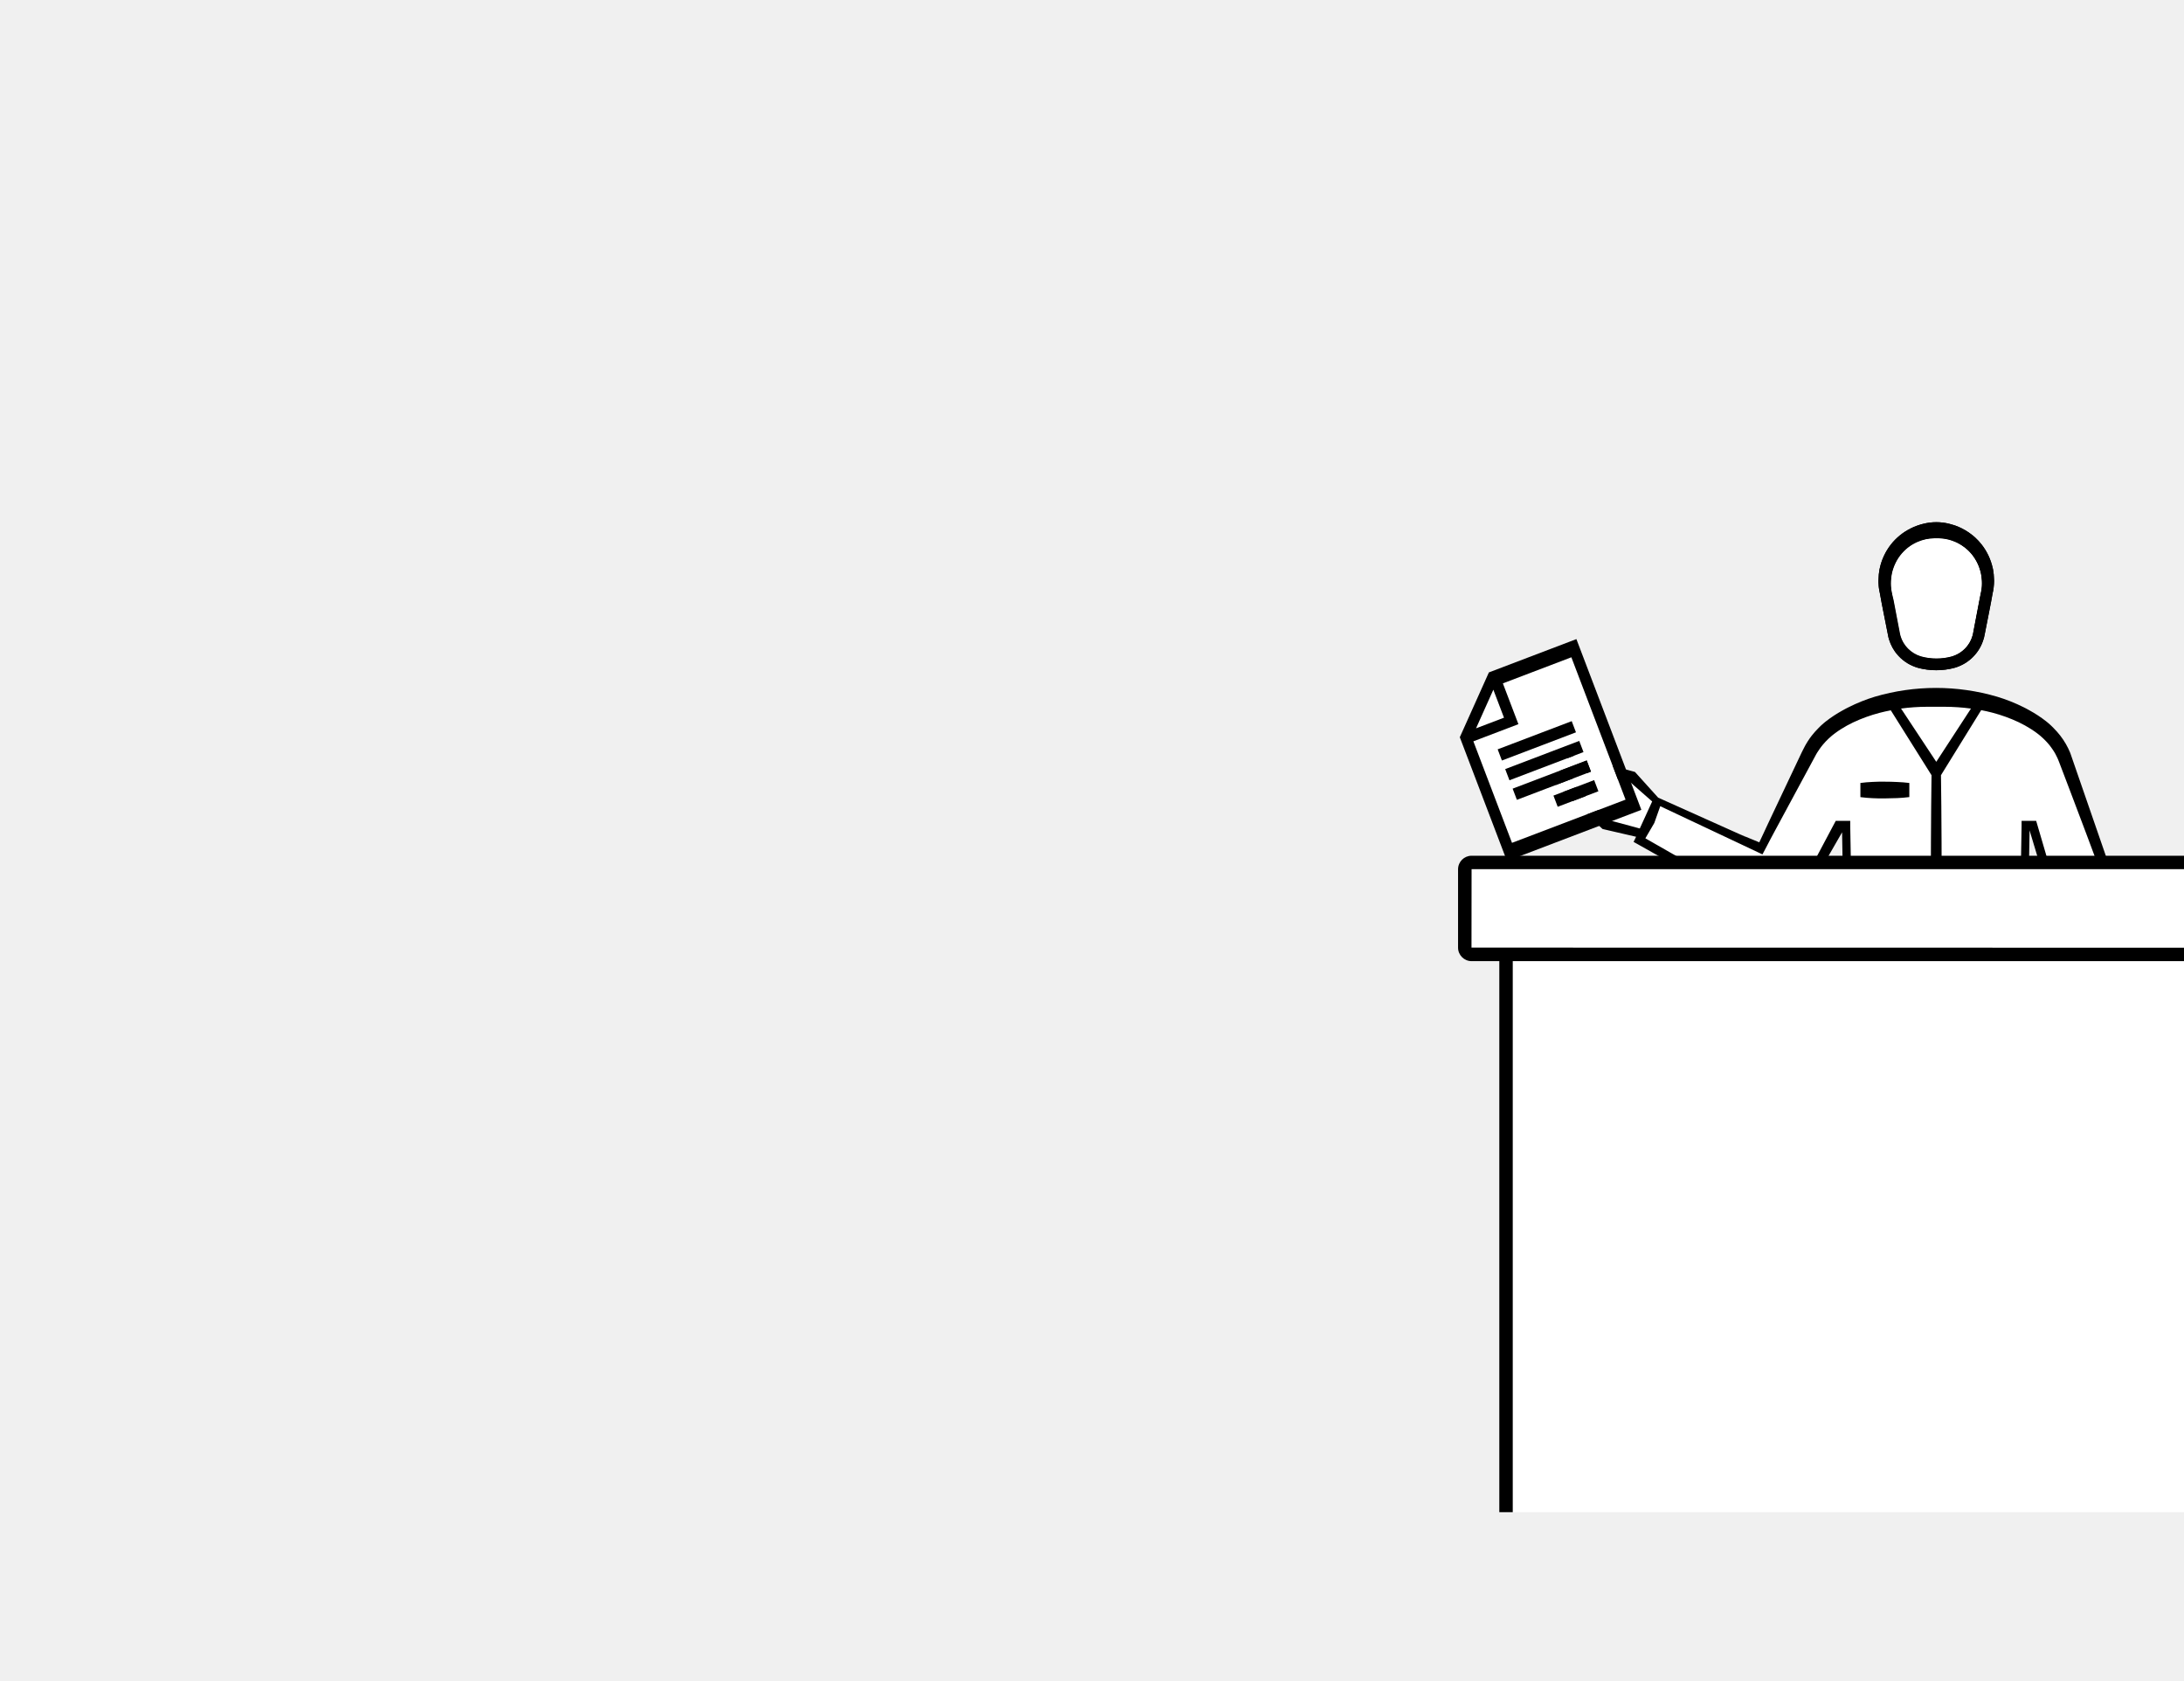
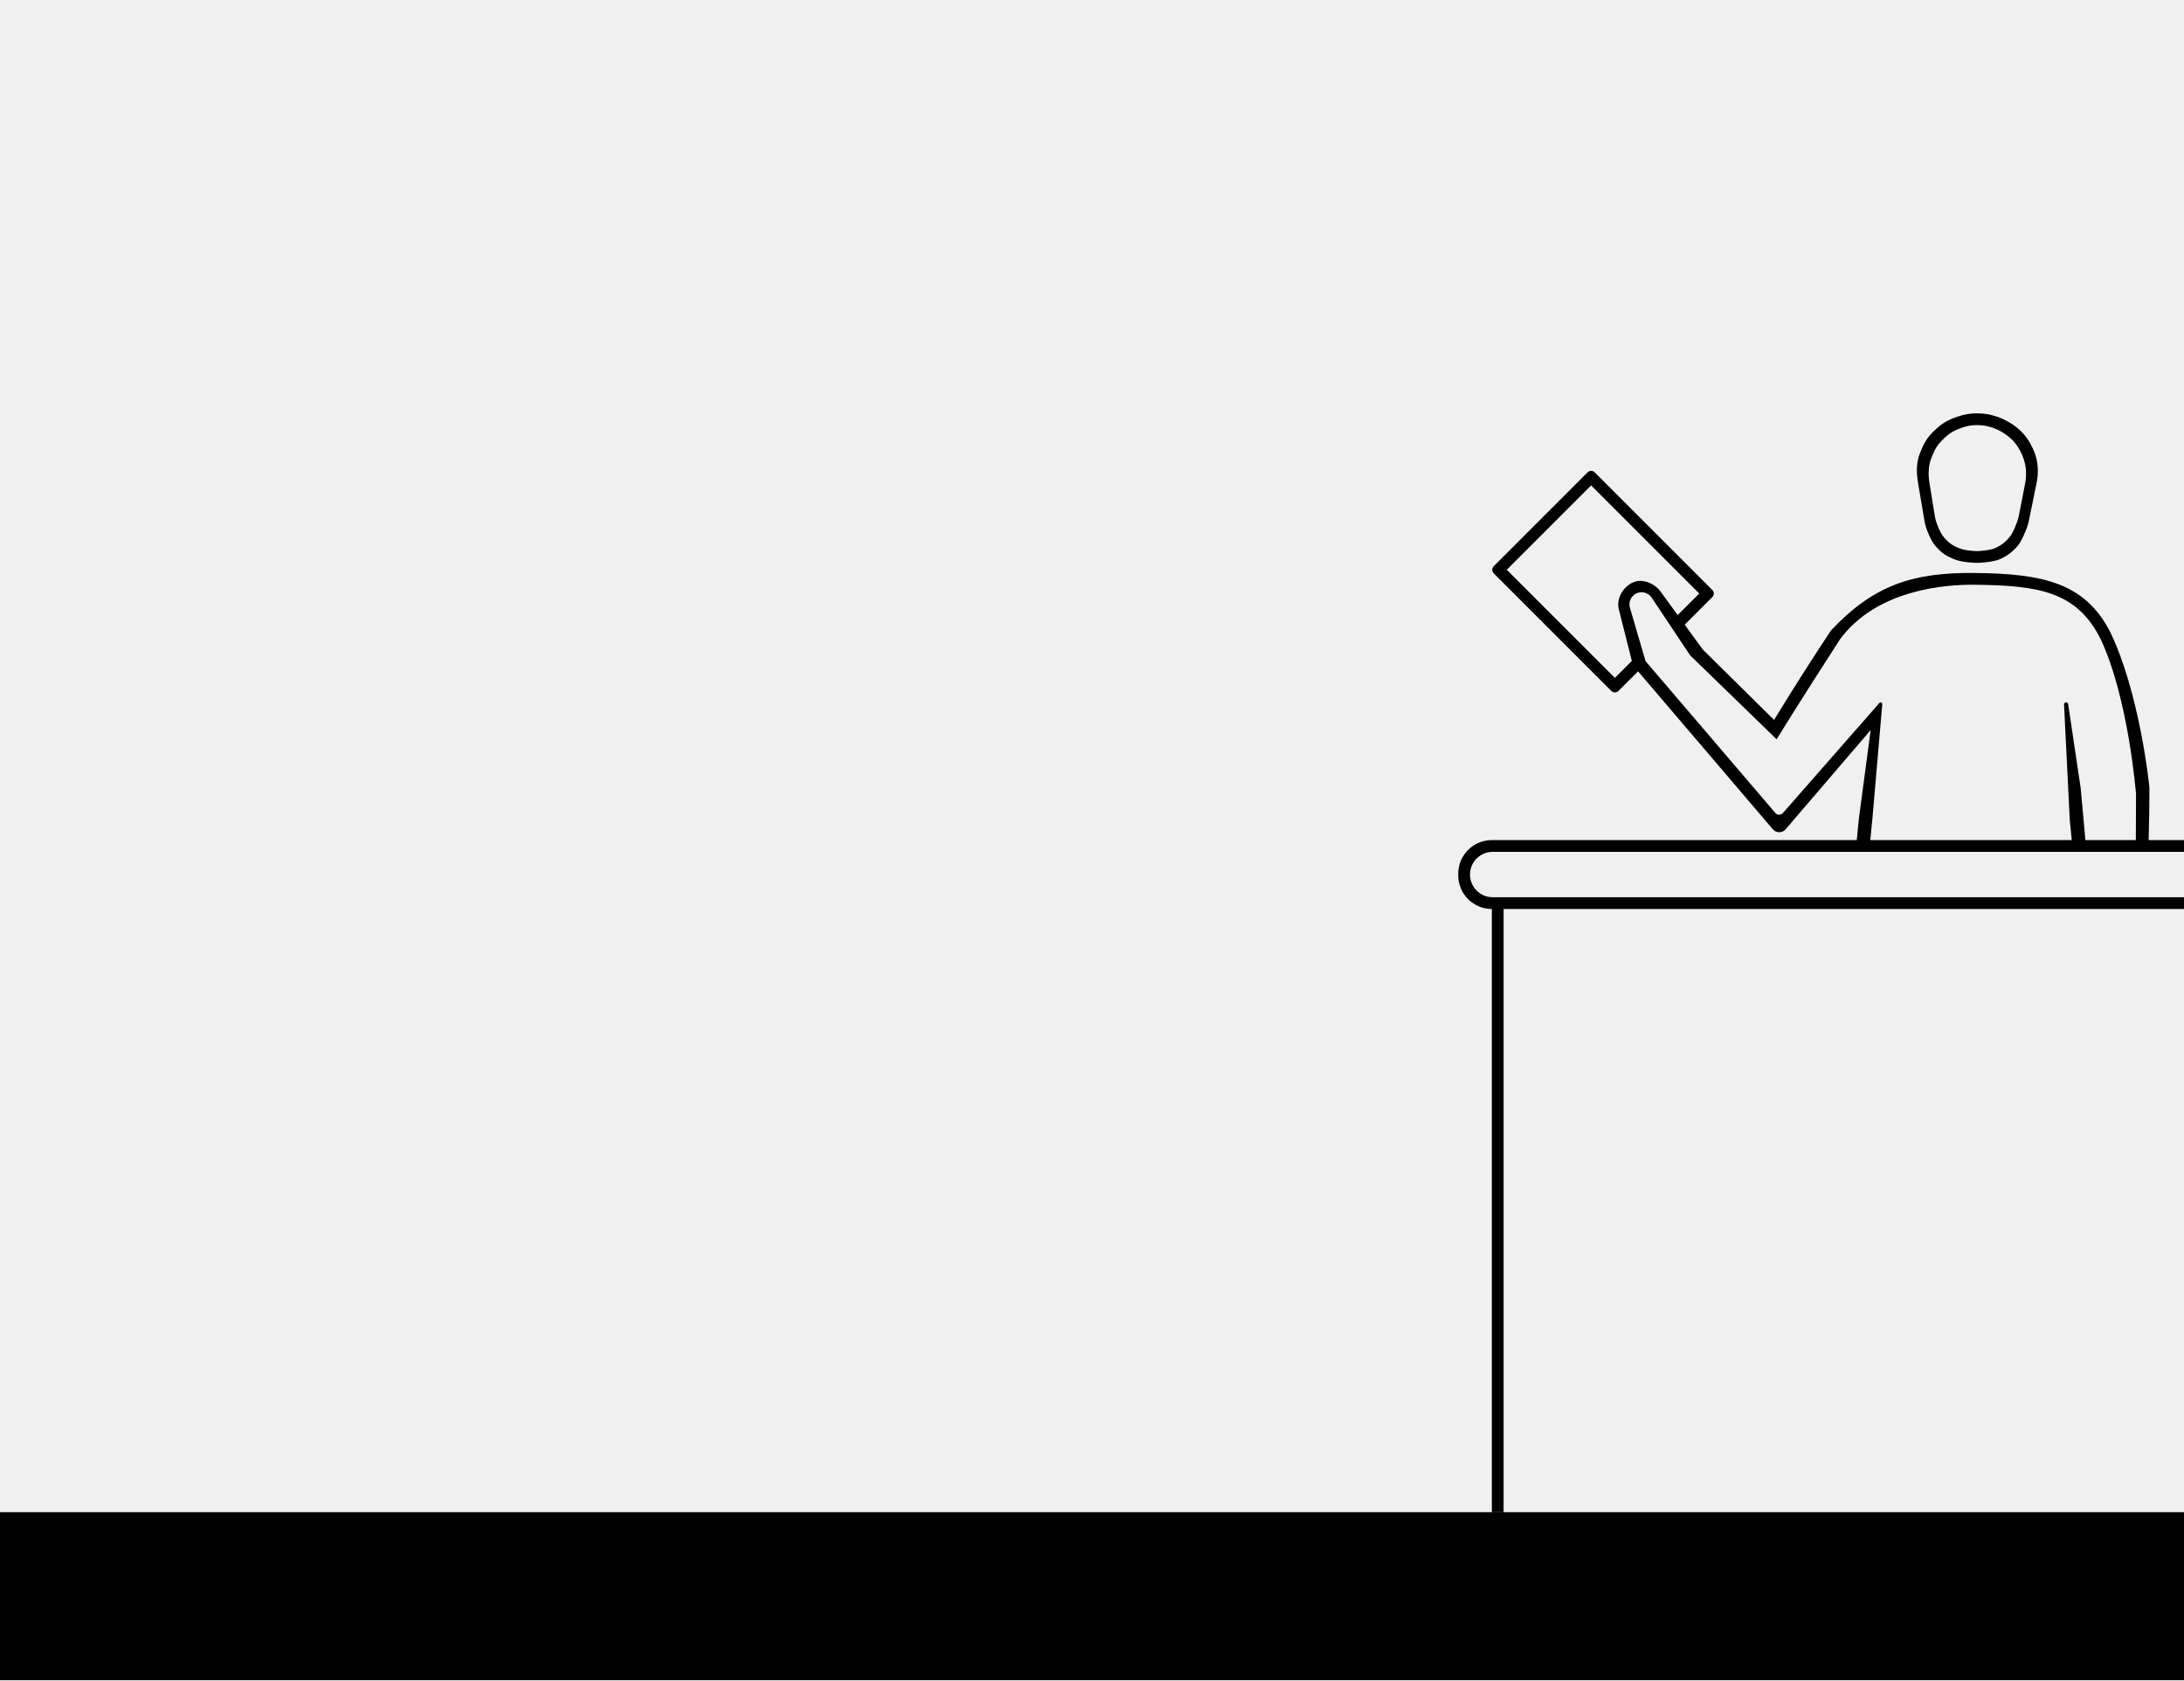
- <svg xmlns="http://www.w3.org/2000/svg" id="Capa_1" data-name="Capa 1" viewBox="0 0 1300 1000">
-   <defs>
-     <style>.cls-1{fill:#fff;}.cls-2{fill:none;}</style>
-   </defs>
-   <polygon class="cls-1" points="1052.73 501.55 1052.13 502.69 1053.94 499.16 1053.95 499.15 1055.52 496.25 1055.52 496.26 1052.73 501.55" />
-   <polygon class="cls-1" points="1079.63 451.55 1071.08 467.39 1079.64 451.5 1080.7 449.56 1079.63 451.55" />
-   <polygon class="cls-1" points="1080.97 449.03 1081.2 448.65 1080.97 449.06 1080.71 449.53 1080.97 449.03" />
-   <polygon class="cls-1" points="1102.99 559.31 1100.75 578.67 1098.94 595.39 1100.75 578.59 1102.99 559.24 1103.02 559.03 1102.99 559.31" />
-   <path class="cls-1" d="M1118.3,475.16c-1.22-.05-2.43-.06-3.64-.13-2.43-.12-4.86-.29-7.28-.63V466c2.42-.34,4.85-.51,7.28-.63,1.21-.07,2.42-.09,3.64-.13l3.64,0c2.42,0,4.85.06,7.28.18s4.85.29,7.28.62v8.39c-2.43.32-4.85.5-7.28.61s-4.86.17-7.28.18Z" />
-   <path class="cls-1" d="M1081.21,448.62c.15-.26.31-.54.48-.8-.16.29-.33.57-.49.83Z" />
-   <path class="cls-1" d="M1257.45,540.54a18,18,0,0,1-.1,2.65l-.46,3L1255,558.44l-3.76,24.44-1.26,8.17-2.51,16.28-1.49,9.15-2,12.45-.23,1.39h-6.36l1,2.44.07.14.55,1.32,3.48,8.28,5.41,12.89,0,.1,6.17,14.67-3.17,1.9-2.06-2-4.29-4.06-16.78-16,0,0-1.79-12.45-.82-5.73.1-1.91,4.4-81.54h0l0-.54-.15-.48-10.3-33.57,0-.14-7.34-25.12v-.05h-8.62l-.06,3.14L1203,508.4l-.39,16.76c-.12,5.59-.31,11.19-.47,16.77l-.5,16.77v.22l0,.32,2.24,19.35L1206,598l2.16,19.36,1.59,13.1.74,6.1.09,1.77.91,17.23q.49,9.62,1.07,19.24c.72,12.84,1.67,25.66,2,38.52l2.91,77.11.75,19.27c.15,3.22.16,6.43.24,9.65l.2,9.65.63,31.44h-41.92l-1.14-13.32-1-11.36-.4-4.72-.23-2.89-1.07-13.49c0-.44-.07-.88-.1-1.32s-.07-1-.12-1.47-.07-.76-.12-1.13a.66.66,0,0,0,0-.14l-.32-2.67-.15-1.24-1-8.08-1.9-16.18L1166.18,750l0-.13q-1.19-10.92-2.37-21.83l-.48-4.56q-.64-6-1.26-12c-.37-3.59-.74-7.19-1.1-10.78-.26-2.6-.51-5.21-.77-7.82s-.5-5.21-.74-7.82l-.26-2.71v-.1h-13.72l-.28,2.81c-2,21.64-4.36,43.22-6.71,64.81l-3.68,32.36-1.9,16.18-1,8.08-.48,4c-.16,1.34-.23,2.7-.35,4.06l-1.29,16.23-1.37,16.23-1.14,13.32h-41.93L1086,829l.13-6.85.06-2.66c0-.28,0-.56,0-.84,0-2.18.08-4.36.14-6.54,0-.75,0-1.51.08-2.27l.75-19.28,2.92-77.12q.12-4.83.35-9.64c.12-2.65.26-5.31.41-8l.18-3.21.54-8.91c.18-3,.36-5.95.52-8.92.17-2.75.33-5.51.49-8.26q.3-5.44.58-10.88v-.1l.9-17.2.09-1.8,2.33-19.11-1.58,13,54.85-3.34-.22-19.15-.14-21.37-.12-42.74.12-42.74.14-21.37.21-18.43-24.24-38.62c-2.26.43-4.51.93-6.73,1.51a91.26,91.26,0,0,0-15.72,5.7,70.09,70.09,0,0,0-7.23,4c-1.15.74-2.28,1.49-3.34,2.3-.42.31-.83.61-1.21.92v0l-.2.14c-.24.2-.47.38-.67.56l-.42.36-.5.45c-.33.29-.71.62-1,.89a40.36,40.36,0,0,0-3.36,3.55,34,34,0,0,0-2.13,2.81l-.07.11c-.43.6-.85,1.21-1.23,1.84a0,0,0,0,1,0,0c.38-.64.8-1.25,1.23-1.85a.34.34,0,0,1,.07-.11,33.6,33.6,0,0,1,2.14-2.81,38.78,38.78,0,0,1,3.36-3.55c.27-.26.66-.59,1-.88l.5-.46.42-.36.66-.55.2-.14,0,0c.38-.31.79-.62,1.21-.93,1.06-.8,2.18-1.56,3.33-2.29a70.28,70.28,0,0,1,7.23-4,90.43,90.43,0,0,1,15.72-5.7,113.28,113.28,0,0,1,28.18-3.53c.5,0,1,0,1.49,0h7.71q.75,0,1.5,0a113.34,113.34,0,0,1,28.18,3.53,90.33,90.33,0,0,1,15.71,5.7,67.27,67.27,0,0,1,7.23,4c.87.55,1.74,1.13,2.57,1.73l.77.56.62.47.62.49h0l.08.05.12.09.64.52.43.36.49.46,0,0,.51.45.26.23.19.17c.31.29.62.59.91.89q1.31,1.29,2.49,2.7c.26.31.52.63.77.95s.49.64.73,1a34.56,34.56,0,0,1,2,3c.16.27.31.54.46.81.43.8.83,1.61,1.2,2.44.18.36.33.74.48,1.11l.23.58.24.64,1,2.62,2,5.24,4,10.5,7.94,21c.78,2.05,1.56,4.11,2.32,6.17,4.51,12,8.93,24,13.42,36l.1.34A16.48,16.48,0,0,1,1257.45,540.54Z" />
-   <path d="M1186.88,344.42c0-.85-.06-1.73-.15-2.6l-.4-2.85c0-.23-.09-.46-.15-.68l-.07-.28a35.07,35.07,0,0,0-6.55-13.89,32.39,32.39,0,0,0-3.86-4.19h0c-.47-.43-1-.85-1.46-1.26h0c-.75-.61-1.53-1.19-2.34-1.75h0a37.1,37.1,0,0,0-4.28-2.5,36.15,36.15,0,0,0-3.55-1.53h0l-.93-.32q-1.39-.46-2.82-.81a31.45,31.45,0,0,0-15.5,0c-1,.23-1.91.5-2.83.81l-.93.32a34,34,0,0,0-3.56,1.52,34.62,34.62,0,0,0-12,9.71,35,35,0,0,0-6.55,13.9v.06l-.05.21a6.27,6.27,0,0,0-.16.68l-.4,2.85c-.09.88-.12,1.76-.15,2.61,0,.4,0,.81-.05,1.21s0,.67,0,1c0,.6.06,1.21.11,1.82a.88.88,0,0,1,0,.17l.09.88c0,.17.05.34.07.51,0,.33.1.65.15,1,0,.15,0,.3.07.45l.32,1.5.06.32c.61,3.52,1.32,7.11,2,10.58l.76,3.82,2.3,11.64v0l.22.79c.07.24.14.49.22.73a25.34,25.34,0,0,0,1.84,4.34l.4.71c.4.68.82,1.33,1.27,2,.31.43.63.86,1,1.27s.67.79,1,1.16c0,0,0,0,0,0a25.27,25.27,0,0,0,5.48,4.45,26,26,0,0,0,5.72,2.54c1.09.32,2.07.54,3,.72s1.91.36,2.9.49a43,43,0,0,0,10.79,0c1-.13,2-.3,2.91-.49s1.88-.4,3-.72a26.15,26.15,0,0,0,5.71-2.54,25.34,25.34,0,0,0,8.76-8.88,25.78,25.78,0,0,0,2.46-5.79l.21-.74.46-2.2,2.61-13.27c.69-3.49,1.4-7.09,2-10.64l.37-1.79c.11-.6.2-1.22.28-1.91a34.05,34.05,0,0,0,.25-3.85C1186.91,345.22,1186.9,344.83,1186.88,344.42Zm-54.07,37.94c-.21-.36-.4-.72-.58-1.1a20.54,20.54,0,0,1-.83-2c-.13-.35-.24-.71-.34-1.07l-.16-.57v0l-3-15.64-.92-4.81c-.15-.91-.35-1.82-.54-2.7,0-.22-.1-.43-.14-.65-.1-.43-.19-.87-.27-1.31,0-.23-.09-.45-.13-.68l-.2-1.26,0-.3a.13.13,0,0,0,0-.06c-.05-.46-.11-.93-.14-1.41v0a28.44,28.44,0,0,1,0-3c0-.37.08-.77.11-1.18.05-.64.1-1.23.19-1.83l.43-2.25h0c0-.13.07-.27.11-.42l.09-.26c.13-.48.27-.95.43-1.42a24.93,24.93,0,0,1,1.42-3.44,26.86,26.86,0,0,1,3.69-5.58,25.79,25.79,0,0,1,9.37-6.87,25.5,25.5,0,0,1,9.88-2.14l.55,0h2.39a25.65,25.65,0,0,1,7.31,1.26c.78.26,1.54.55,2.3.88.46.2.92.42,1.37.64h0a28.22,28.22,0,0,1,2.57,1.49,25.33,25.33,0,0,1,3.46,2.68,23.47,23.47,0,0,1,1.95,2.05,27.16,27.16,0,0,1,4,6.26,7.22,7.22,0,0,1,.31.69c.2.45.38.9.54,1.37h0c.25.69.47,1.4.66,2.11l.09.27c0,.15.08.29.11.43l.43,2.26c.09.58.14,1.18.19,1.81,0,.41.07.81.11,1.23a27.64,27.64,0,0,1,0,3c0,.51-.09,1-.16,1.52l-.24,1.56c-.15.88-.35,1.77-.54,2.62s-.39,1.8-.54,2.72l-3.91,20.5-.14.51a19.12,19.12,0,0,1-1.75,4.19,18.29,18.29,0,0,1-6.33,6.4,18.49,18.49,0,0,1-4.17,1.85c-.78.23-1.68.43-2.3.55s-1.55.29-2.43.41a36.22,36.22,0,0,1-9,0c-.87-.12-1.66-.26-2.43-.41-.61-.12-1.52-.32-2.29-.55a18.31,18.31,0,0,1-7.75-4.67A17.21,17.21,0,0,1,1132.81,382.36Z" />
-   <path class="cls-1" d="M1125.51,348.74c0,.5.09,1,.16,1.51l.25,1.57c.14.88.34,1.77.53,2.62s.4,1.8.55,2.7l3.89,20.47.16.56a18.84,18.84,0,0,0,1.75,4.18,18.18,18.18,0,0,0,10.5,8.25c.77.23,1.67.43,2.29.55s1.56.29,2.43.41a36.14,36.14,0,0,0,9,0c.88-.12,1.68-.25,2.44-.41s1.52-.32,2.3-.55a18.65,18.65,0,0,0,4.17-1.84,17.74,17.74,0,0,0,8.07-10.59l.15-.52,3.91-20.5c.15-.91.35-1.82.54-2.71s.39-1.75.54-2.62l.24-1.57c.07-.5.12-1,.15-1.51a25.6,25.6,0,0,0,.06-3c0-.41-.08-.82-.11-1.23,0-.63-.1-1.23-.19-1.8l-.43-2.27c0-.14-.08-.28-.11-.42a2.31,2.31,0,0,1-.1-.28,26.77,26.77,0,0,0-5.53-10.43,26.1,26.1,0,0,0-19-9l-1.41,0h-1.53a26.1,26.1,0,0,0-19.24,9,27,27,0,0,0-5.54,10.44,2.76,2.76,0,0,1-.08.27l-.12.41-.42,2.25c-.1.6-.14,1.2-.2,1.83,0,.41-.06.82-.1,1.18A28.51,28.51,0,0,0,1125.51,348.74Z" />
-   <polygon class="cls-1" points="983.44 477 976.07 493.09 957 487.94 935.43 465.17 938.79 459.08 969.99 465.2 983.44 477" />
-   <path class="cls-1" d="M1103,559l0,.28-2.24,19.36-1.81,16.72-.29,2.65-2.16,19.37-1.58,13,54.85-3.34-.22-19.15-.14-21.37-.12-42.74.12-42.74.14-21.37.21-18.43-24.24-38.62c-2.26.43-4.51.93-6.73,1.51a91.26,91.26,0,0,0-15.72,5.7,70.09,70.09,0,0,0-7.23,4c-1.15.74-2.28,1.49-3.34,2.3-.42.31-.83.61-1.21.92v0l-.2.14c-.24.2-.47.38-.67.56l-.42.36-.5.45c-.33.29-.71.62-1,.89a40.36,40.36,0,0,0-3.36,3.55,34,34,0,0,0-2.13,2.81l-.07.11c-.43.6-.85,1.21-1.23,1.84-.16.29-.33.57-.49.83l-.23.41-.26.47v0l-1.07,2-8.55,15.84,0,0-14.83,27.5-.71,1.32h0l-2.79,5.29-.6,1.14-.28.54-2.78,5.28L1048,508l-10.09-4.79-.86-.41-48.85-23.06-3.54,10-5.32,9.12,33.89,19.38,18,10.31,9,5.16,4.51,2.57,2.25,1.29,1.06.6.07,0c.36.18.6.3,1,.46a16.67,16.67,0,0,0,5,1.28,17,17,0,0,0,3.7-.08,12.51,12.51,0,0,0,1.36-.25,0,0,0,0,1,0,0l.55-.13a16.48,16.48,0,0,0,7.55-4.43,16.82,16.82,0,0,0,2.12-2.7l0-.06,23.26-43.77h8.63l0,3.14.29,16.77.4,16.77c.07,2.78.14,5.55.22,8.33v.06q.13,4.17.25,8.32V542l.5,16.77V559Zm4.36-93c2.42-.34,4.85-.51,7.28-.63,1.21-.07,2.42-.09,3.64-.13l3.64,0c2.42,0,4.85.06,7.28.18s4.85.29,7.28.62v8.39c-2.43.32-4.85.5-7.28.61s-4.86.17-7.28.18l-3.64,0c-1.22-.05-2.43-.06-3.64-.13-2.43-.12-4.86-.29-7.28-.63Z" />
-   <path d="M1136.5,466v8.39c-2.43.32-4.85.5-7.28.61s-4.86.17-7.28.18l-3.64,0c-1.22-.05-2.43-.06-3.64-.13-2.43-.12-4.86-.29-7.28-.63V466c2.42-.34,4.85-.51,7.28-.63,1.21-.07,2.42-.09,3.64-.13l3.64,0c2.42,0,4.85.06,7.28.18S1134.07,465.68,1136.5,466Z" />
-   <path d="M1263.27,670.64h0L1250,646.47l-3.73-6.77-3-5.48,0-.07,2,0,1,0h.74l.31-1.74,2.79-15.39,1.64-9,4.27-24.41,4.29-24.41,2.14-12.21c.16-1,.35-2,.52-3.07a21,21,0,0,0,.2-3.54,21.77,21.77,0,0,0-1.36-6.94l.1.31-29.62-85.63a43.62,43.62,0,0,0-6-10.38,49.78,49.78,0,0,0-4-4.5c-.36-.36-.7-.67-1-1l-.52-.5-.57-.52c-.38-.36-.76-.68-1.14-1s-.77-.64-1.15-.94a73.21,73.21,0,0,0-9.91-6.51l-2-1.1-1.28-.65-.21-.11a99.63,99.63,0,0,0-15.76-6.26,129.31,129.31,0,0,0-72.74,0A99.14,99.14,0,0,0,1100.2,421l-.22.11-1.28.65-2,1.1a73.74,73.74,0,0,0-9.9,6.51c-.38.3-.76.61-1.15.94s-.76.65-1.14,1l-.57.52-.52.5c-.34.33-.68.64-1,1a48.28,48.28,0,0,0-4,4.5,37.14,37.14,0,0,0-2.26,3.21c-.1.14-.19.28-.28.42a.6.6,0,0,0-.09.15c-.25.4-.49.79-.73,1.2l-.61,1.07c-.38.68-.8,1.47-1.1,2.13l-1,2-7.72,16.32-10.88,23-2.55,5.46-4,8.54-7.71-3.18-.6-.25v.1l-2.9-1.3-.15-.06L987,474.74,973.7,460l-.52-.57-.95-.26-35.06-9.45h0l-2.77-.75-1.61,2.64-6.7,11.06-1.73,2.89,2.42,2.28,26.44,24.92.68.63.71.17L973.82,498h.06l-.5,1-.49,1-.51,1.07.29.17.89-2h.06l-.49,1h0l-.46,1,1.8,1c12.1,6.8,24.2,13.58,36.25,20.46l18.09,10.29,9,5.14,4.52,2.56,2.26,1.29,1.14.65c.39.21.91.45,1.34.64a21.48,21.48,0,0,0,9,1.73,17.37,17.37,0,0,0,2.39-.19c.56-.07,1.11-.17,1.65-.29l.42-.1.23-.05.2,0a21.54,21.54,0,0,0,10-5.71,21.85,21.85,0,0,0,3.48-4.63l2.56-4.52,7.6-13.41,2.65-4.68c2.79-4.92,5.62-9.8,8.45-14.7l.78-1.35.21,11.93v.54l1.19,50.91-10.35,77.1h0v.19l-2.3,38.47-1.15,19.3-.29,4.82c-.08,1.6-.1,3.21-.16,4.82l-.3,9.66-1.24,38.63L1081,790.37l-.54,19.31c-.12,3.23-.1,6.44-.15,9.66l-.08,9.66-.31,31.4h5.42l.63-31.3.14-7,.06-2.66c0-.28,0-.56,0-.84,0-2.18.07-4.36.14-6.54,0-.75,0-1.51.08-2.27l.75-19.28,2.92-77.12q.12-4.83.35-9.64c.12-2.65.26-5.31.41-8l.18-3.21.54-8.91c.18-2.94.36-5.87.52-8.81s.34-5.58.49-8.37q.3-5.44.58-10.88v-.1l.89-17.2h0l116.47,0h0l.9,17.33c.33,6.41.67,12.84,1.07,19.25.72,12.84,1.67,25.67,2,38.53l2.91,77.12.75,19.28c.15,3.22.16,6.43.24,9.65l.2,9.65.63,31.3h5.42l-.31-31.4-.08-9.66c0-3.22,0-6.43-.15-9.66l-.54-19.31-1.08-38.61-1.23-38.63-.31-9.66c-.06-1.61-.08-3.22-.16-4.82l-.29-4.82-1.15-19.3-2.3-38.47v-.19h0l-10.35-77.1,1.19-50.91v-.54l.23-13.1,6.5,21.63,9.81,32.71-2.57,43.75L1219.6,632v.09l0,.13h0l2.34,20.14.07.61.75.87,5.46,5.91,13.38,14.5,4.77,5.19,1,1.09,2.19,2.38,15.11-9.78ZM957,487.94l-21.57-22.77,3.36-6.09L970,465.2,983.44,477l-7.37,16.09Zm137.91,142.5,1.58-13,2.16-19.37.29-2.65,1.81-16.72,2.24-19.36,0-.28v-.26l-.5-16.77v-.07q-.12-4.15-.25-8.32v-.06c-.09-2.78-.17-5.55-.22-8.33l-.4-16.77-.29-16.77,0-3.14h-8.63l-23.26,43.77,0,.06a16.82,16.82,0,0,1-2.12,2.7,16.48,16.48,0,0,1-7.55,4.43l-.55.13a0,0,0,0,0,0,0,12.51,12.51,0,0,1-1.36.25,17,17,0,0,1-3.7.08,16.67,16.67,0,0,1-5-1.28c-.36-.16-.6-.28-1-.46l-.07,0-1.06-.6-2.25-1.29-4.51-2.57-9-5.16-18-10.31-33.89-19.38,5.32-9.12,3.54-10L1037,502.8l.86.41L1048,508l1.08.51,2.78-5.28.28-.54.6-1.14,1.2-2.33h0l1.59-2.95h0l.71-1.32,14.83-27.5,0,0,8.55-15.84,1.07-2v0l.26-.47.23-.41c.16-.26.33-.54.49-.83.38-.63.8-1.24,1.23-1.84l.07-.11a34,34,0,0,1,2.13-2.81,40.36,40.36,0,0,1,3.36-3.55c.29-.27.67-.6,1-.89l.5-.45.42-.36c.2-.18.43-.36.67-.56l.2-.14v0c.38-.31.79-.61,1.21-.92,1.06-.81,2.19-1.56,3.34-2.3a70.09,70.09,0,0,1,7.23-4,91.26,91.26,0,0,1,15.72-5.7c2.22-.58,4.47-1.08,6.73-1.51l24.24,38.62-.21,18.43-.14,21.37-.12,42.74.12,42.74.14,21.37.22,19.15Zm36.66-208.74a119.87,119.87,0,0,1,15.4-1.05h10.7a120.1,120.1,0,0,1,15.53,1.06l-20.66,31.7Zm71.76,66.84,0,3.14-.29,16.77-.39,16.77c-.13,5.59-.32,11.19-.48,16.78l-.5,16.77V559l0,.32,2.24,19.36L1206,598l2.16,19.37,1.58,13h0c-11.74-.74-44.36-2.69-54.42-3.3l.23-19.17.14-21.37.12-42.74-.12-42.74-.14-21.37-.21-18.31,23.94-38.72q3.33.63,6.61,1.49a91.26,91.26,0,0,1,15.72,5.7,70.09,70.09,0,0,1,7.23,4c.86.55,1.72,1.12,2.54,1.7l.8.6.59.43.62.49h0l.08.05.12.09c.24.2.47.38.67.56l.43.36.46.42,0,0,.51.45.26.23.22.21.88.85q1.31,1.29,2.49,2.7c.26.31.52.63.77.95s.49.64.73,1a34.56,34.56,0,0,1,2,3c.16.27.31.54.46.81.45.81.86,1.64,1.24,2.48.17.37.32.74.47,1.11l.23.58.25.63,1,2.62,2,5.25,4,10.51,7.94,21q1.17,3.08,2.32,6.17c4.51,12,8.94,24,13.42,36l.1.33a16.31,16.31,0,0,1,1.14,5.09,16.65,16.65,0,0,1-.09,2.64l-.45,3-1.89,12.22L1251.29,583l-1.26,8.17-2.51,16.29-1.49,9.15-2,12.36h0l-10.5-1.08-8,.8,4.33-80.19h0l0-.53-.16-.48-10.3-33.59,0-.14L1212,488.54ZM1251,672.16l-2.06-2-4.29-4.08-16.81-16v-.08l-1.77-12.38-.49-3.44h13.46l3.51,8.38,5.38,12.79,0,.1,6.17,14.67,0,.09Zm-75.79,163.56-.4-4.72-.23-2.89-1-13.35c0-.48-.08-1-.12-1.46s-.07-1-.12-1.47-.07-.76-.12-1.13l-.33-2.81-.15-1.24-1-8.08-1.9-16.18L1166.18,750q-1.2-11-2.39-22l-.48-4.56q-.64-6-1.26-12c-.37-3.59-.74-7.19-1.1-10.78-.26-2.6-.51-5.21-.77-7.82l-.72-7.71-.28-2.82h-13.72l-.28,2.82c-2,21.64-4.36,43.23-6.72,64.83l-3.68,32.37-1.9,16.18-1,8.08-.49,4.05c-.16,1.34-.23,2.71-.34,4.06l-1.3,16.24-1.37,16.24-1.12,13.16h6l3.92-45c.13-1.35.22-2.7.38-4l.51-4.05,1-8.07,2-16.15,4.1-32.29,7-54.88,7,54.88,4.11,32.29,2,16.15,1,8.07.5,4.05c.17,1.34.26,2.69.39,4l3.92,45h6l-1.12-13.16Z" />
-   <path d="M1051.21,492.74s0,0,0,.05l2.55-5.46Z" />
-   <path d="M1186.9,344.43c0-.86-.06-1.74-.15-2.61l-.4-2.84c0-.24-.1-.46-.15-.69l-.07-.28a35.07,35.07,0,0,0-6.55-13.89c-.13-.16-.27-.3-.39-.46-.39-.48-.79-1-1.21-1.42l-.46-.5c-.58-.62-1.19-1.23-1.82-1.81h0c-.47-.44-1-.86-1.46-1.26h0c-.75-.62-1.53-1.2-2.34-1.75h0a34.88,34.88,0,0,0-4.27-2.51,33.11,33.11,0,0,0-3.56-1.52h0l-.93-.32q-1.39-.46-2.82-.81a31.45,31.45,0,0,0-15.5,0c-1,.23-1.91.5-2.83.81l-.93.32a34,34,0,0,0-3.56,1.52,34.62,34.62,0,0,0-12,9.71,35,35,0,0,0-6.55,13.9v.06l-.06.22c0,.11,0,.22-.08.33a3.4,3.4,0,0,0-.07.34l-.4,2.85c-.09.88-.12,1.76-.15,2.61,0,.4,0,.81-.05,1.21s0,.67,0,1c0,.6.06,1.21.11,1.82a.88.88,0,0,1,0,.17c0,.29.06.59.1.88l.06.51c0,.33.1.65.15,1,0,.15,0,.3.08.45l.31,1.5.06.32c.61,3.52,1.32,7.11,2,10.58l.76,3.82,2.31,11.66.22.79c.07.24.14.49.22.73a24.57,24.57,0,0,0,1.84,4.34l.4.71a21.17,21.17,0,0,0,1.27,2c.31.43.63.86,1,1.27s.67.79,1,1.16c0,0,0,0,0,0a24.94,24.94,0,0,0,5.49,4.47,25.94,25.94,0,0,0,5.71,2.54c1.1.33,2.08.54,3,.73s1.92.35,2.92.48a42.89,42.89,0,0,0,10.78,0c1-.13,2-.3,2.92-.48s1.87-.4,3-.73a25.94,25.94,0,0,0,5.71-2.54,25.17,25.17,0,0,0,8.76-8.88,24.9,24.9,0,0,0,2.46-5.79l.22-.74.46-2.2,2.61-13.28c.69-3.48,1.4-7.08,2-10.64l.37-1.79c.11-.6.2-1.22.29-1.91a36.49,36.49,0,0,0,.24-3.85C1186.93,345.23,1186.92,344.83,1186.9,344.43Zm-60.44,10c0-.22-.1-.43-.14-.65-.1-.44-.19-.88-.27-1.31,0-.22-.08-.44-.12-.66l-.21-1.28,0-.3a.13.13,0,0,0,0-.06c-.05-.47-.1-.93-.14-1.41v0a28.44,28.44,0,0,1,0-3c0-.37.08-.77.11-1.18.05-.64.1-1.23.19-1.83l.43-2.25h0a3.17,3.17,0,0,1,.12-.41,2.76,2.76,0,0,0,.08-.27c.13-.48.27-.95.43-1.42a27.68,27.68,0,0,1,1.42-3.44,26.86,26.86,0,0,1,3.69-5.58,25.79,25.79,0,0,1,9.37-6.87,25.5,25.5,0,0,1,9.88-2.14h1.53l.92,0h.49a25.65,25.65,0,0,1,7.31,1.26c.78.25,1.56.55,2.32.88.46.2.91.41,1.35.64h0a26.06,26.06,0,0,1,2.57,1.49,25.33,25.33,0,0,1,3.46,2.68,23.9,23.9,0,0,1,2,2.06,26.49,26.49,0,0,1,4,6.25,7.22,7.22,0,0,1,.31.69c.2.45.38.9.54,1.37h0c.26.69.49,1.4.68,2.11,0,.1,0,.19.08.28a3.31,3.31,0,0,1,.12.42l.43,2.27c.09.58.14,1.17.19,1.81,0,.41.07.81.11,1.22a27.82,27.82,0,0,1,0,3c0,.51-.09,1-.15,1.52l-.25,1.56c-.15.88-.35,1.77-.54,2.63s-.39,1.79-.54,2.71l-3.91,20.51-.15.51a17.76,17.76,0,0,1-1.75,4.18,18.31,18.31,0,0,1-10.49,8.26c-.78.23-1.68.43-2.3.55s-1.56.29-2.44.41a36.22,36.22,0,0,1-9,0c-.87-.12-1.67-.25-2.43-.41-.61-.12-1.52-.32-2.3-.55a18.41,18.41,0,0,1-4.16-1.85,18,18,0,0,1-3.59-2.84,17.21,17.21,0,0,1-2.74-3.57c-.21-.36-.4-.72-.58-1.1a15.3,15.3,0,0,1-.83-2c-.13-.35-.24-.71-.34-1.07l-.16-.57-3-15.66-.92-4.81C1126.85,356.24,1126.65,355.33,1126.46,354.45Z" />
-   <polygon points="1246.59 634.22 1243.25 634.22 1243.21 634.15 1245.25 634.19 1246.21 634.21 1246.59 634.22" />
-   <polygon points="973.13 500.31 973.14 500.32 972.68 501.29 972.66 501.34 972.65 501.34 972.67 501.29 973.56 499.27 973.62 499.28 973.13 500.31" />
-   <polygon points="1036.03 496.7 1038.93 497.9 1038.93 498 1036.03 496.7" />
-   <polygon points="1055.52 496.26 1052.73 501.55 1053.93 499.22 1053.93 499.21 1055.52 496.26" />
-   <polygon class="cls-1" points="878.58 433.5 895.24 427.15 888.9 410.49 878.58 433.5" />
-   <path class="cls-1" d="M877,441.21l23,60.43,67.61-25.73-32.25-84.73-40.78,15.53L903.81,431Zm47.7,32.32,24.23-9.23,2.53,6.65-24.23,9.22Zm-24.29-4.14,44.07-16.78,2.53,6.65L902.91,476ZM896,457.75,940,441l2.53,6.65L898.48,464.4ZM891.47,446l44.07-16.78,2.53,6.65L894,452.63Z" />
-   <line class="cls-2" x1="950.16" y1="467.63" x2="925.94" y2="476.85" />
-   <rect x="925.09" y="468.68" width="25.92" height="7.11" transform="translate(-106.63 364.61) rotate(-20.84)" />
-   <line class="cls-2" x1="945.71" y1="455.94" x2="901.65" y2="472.71" />
-   <rect x="900.11" y="460.77" width="47.15" height="7.11" transform="translate(-104.76 358.98) rotate(-20.84)" />
-   <line class="cls-2" x1="941.28" y1="444.3" x2="897.22" y2="461.08" />
-   <rect x="895.68" y="449.13" width="47.15" height="7.11" transform="translate(-100.91 356.64) rotate(-20.84)" />
-   <line class="cls-2" x1="936.81" y1="432.54" x2="892.74" y2="449.31" />
-   <rect x="891.2" y="437.37" width="47.15" height="7.11" transform="translate(-97.02 354.28) rotate(-20.84)" />
-   <path d="M868.93,438.77,897,512.46,977,482,938.33,380.37,886.24,400.2l-17.3,38.56Zm26.31-11.62-16.66,6.34,10.32-23ZM877,441.21,903.81,431l-9.25-24.28,40.78-15.53,32.25,84.73L900,501.64Z" />
-   <polygon points="868.93 438.76 868.93 438.77 868.94 438.76 868.93 438.76" />
-   <path class="cls-1" d="M1300,513.26V900H896.45v-332H875.94a4.06,4.06,0,0,1-4.05-4.06V517.31a4.05,4.05,0,0,1,4.05-4Z" />
-   <path d="M1300,572.05H875.94a8.07,8.07,0,0,1-8.05-8.06V517.31a8.06,8.06,0,0,1,8.05-8H1300v8H875.94L875.89,564l424.11.06Z" />
-   <rect x="892.45" y="566.73" width="8" height="333.27" />
+ <svg xmlns="http://www.w3.org/2000/svg" width="1300" height="1000" viewBox="0 0 1300 1000" fill="none">
+   <path d="M0 900H1300V1000H0V900Z" fill="black" />
+   <path fill-rule="evenodd" clip-rule="evenodd" d="M1189.65 333.086C1185.88 334.494 1178.84 334.996 1177 335C1177 335 1168.7 334.931 1163.86 333.086C1158.42 331.007 1155.38 328.977 1151.7 324.511C1149.21 321.489 1147.26 316.288 1146.38 313.658C1146.02 312.579 1145.77 311.47 1145.58 310.348L1141.49 286.194C1141.49 286.194 1140.99 282.702 1141 280.452C1141.02 275.101 1141.75 271.959 1143.92 267.054C1146.15 262.016 1148.1 259.319 1152.19 255.57C1156.54 251.574 1159.68 249.828 1165.32 247.945C1169.7 246.483 1172.38 246.038 1177 246C1181.96 246.167 1183.81 246.479 1188.55 247.945C1193.29 249.522 1198.13 252.318 1201.81 255.57C1205.49 258.822 1208.07 262.671 1210.08 267.054C1212.09 271.437 1213 275.669 1213 280.452C1213 282.255 1212.8 284.411 1212.51 286.194L1207.65 310.027C1207.4 311.256 1207.07 312.468 1206.64 313.644C1205.6 316.437 1203.43 321.821 1201.32 324.473C1198.4 328.149 1194.16 331.402 1189.65 333.086ZM1187.19 326.387C1184.15 327.573 1178.48 327.996 1177 328C1177 328 1170.31 327.942 1166.42 326.387C1162.03 324.635 1159.59 322.925 1156.62 319.161C1154.67 316.687 1153.14 312.481 1152.4 310.21C1152.06 309.171 1151.83 308.105 1151.66 307.026L1148.39 286.871C1148.39 286.871 1147.99 283.928 1148 282.032C1148.02 277.523 1148.6 274.876 1150.35 270.742C1152.15 266.496 1153.72 264.224 1157.01 261.065C1160.52 257.697 1163.05 256.226 1167.59 254.639C1171.12 253.407 1173.27 253.032 1177 253C1181 253.141 1182.49 253.403 1186.3 254.639C1190.12 255.968 1194.02 258.324 1196.99 261.065C1199.95 263.805 1202.03 267.048 1203.65 270.742C1205.27 274.436 1206 278.002 1206 282.032C1206 283.552 1205.84 285.369 1205.61 286.871L1201.73 306.733C1201.5 307.917 1201.2 309.084 1200.8 310.219C1199.93 312.626 1198.24 316.961 1196.59 319.129C1194.24 322.227 1190.82 324.968 1187.19 326.387Z" fill="black" />
+   <path fill-rule="evenodd" clip-rule="evenodd" d="M889.121 336.982C887.949 338.154 887.949 340.053 889.121 341.225L959.124 411.229C960.296 412.4 962.195 412.4 963.367 411.229L975.037 399.559L1055.24 493.535C1057.22 495.881 1060.82 495.913 1062.84 493.601L1113.5 434.5L1106.5 487L1105.22 500H888C876.954 500 868 508.954 868 520V521C868 532.046 876.954 541 888 541V900H895V541H1300V534H888.5C881.044 534 875 527.956 875 520.5C875 513.044 881.044 507 888.5 507H1300V500H1278.96C1279.24 489.502 1279.43 478.946 1279.43 469.162C1279.43 467.5 1273.52 412.035 1256 376C1240.95 346.825 1215.94 341.455 1175.82 341.021C1138.84 340.595 1115.5 348 1089.87 375.218C1069.5 406 1056 428.5 1056 428.5L1013.5 386.5L1002.8 371.8L1019.23 355.367C1020.4 354.195 1020.4 352.296 1019.23 351.124L949.225 281.121C948.053 279.949 946.154 279.949 944.982 281.121L889.121 336.982ZM963.651 362.919L971.334 393.362L961.246 403.45L896.899 339.104L947.104 288.899L1011.45 353.246L998.624 366.072L988.453 352.106C985.461 347.825 979.167 344.793 974.078 345.971C966.959 347.62 961.663 355.886 963.651 362.919ZM1233.2 500H1113.27L1114.5 487.5L1120.41 419.073C1120.46 418.507 1120.01 418.021 1119.44 418.021C1119.16 418.021 1118.89 418.143 1118.71 418.356L1061.29 483.843C1060.09 485.238 1057.92 485.227 1056.73 483.82L979.5 393.5L970.207 361.748C968.854 357.126 972.32 352.5 977.136 352.5C979.55 352.5 981.804 353.707 983.143 355.715L1006 390L1057.5 440C1057.5 440 1071 418.021 1095.22 380.515C1117 351 1157.5 347.808 1175.49 348.021C1213.46 348.446 1236.25 351.958 1250.45 380.515C1266.99 415.787 1271.43 472.471 1271.43 472.471H1271.44L1271.33 500H1241.32L1238.51 469.091L1231.05 419.082C1230.97 418.474 1230.45 418.017 1229.84 418.012C1229.12 418.005 1228.55 418.618 1228.6 419.336L1232 488L1233.2 500Z" fill="black" />
</svg>
